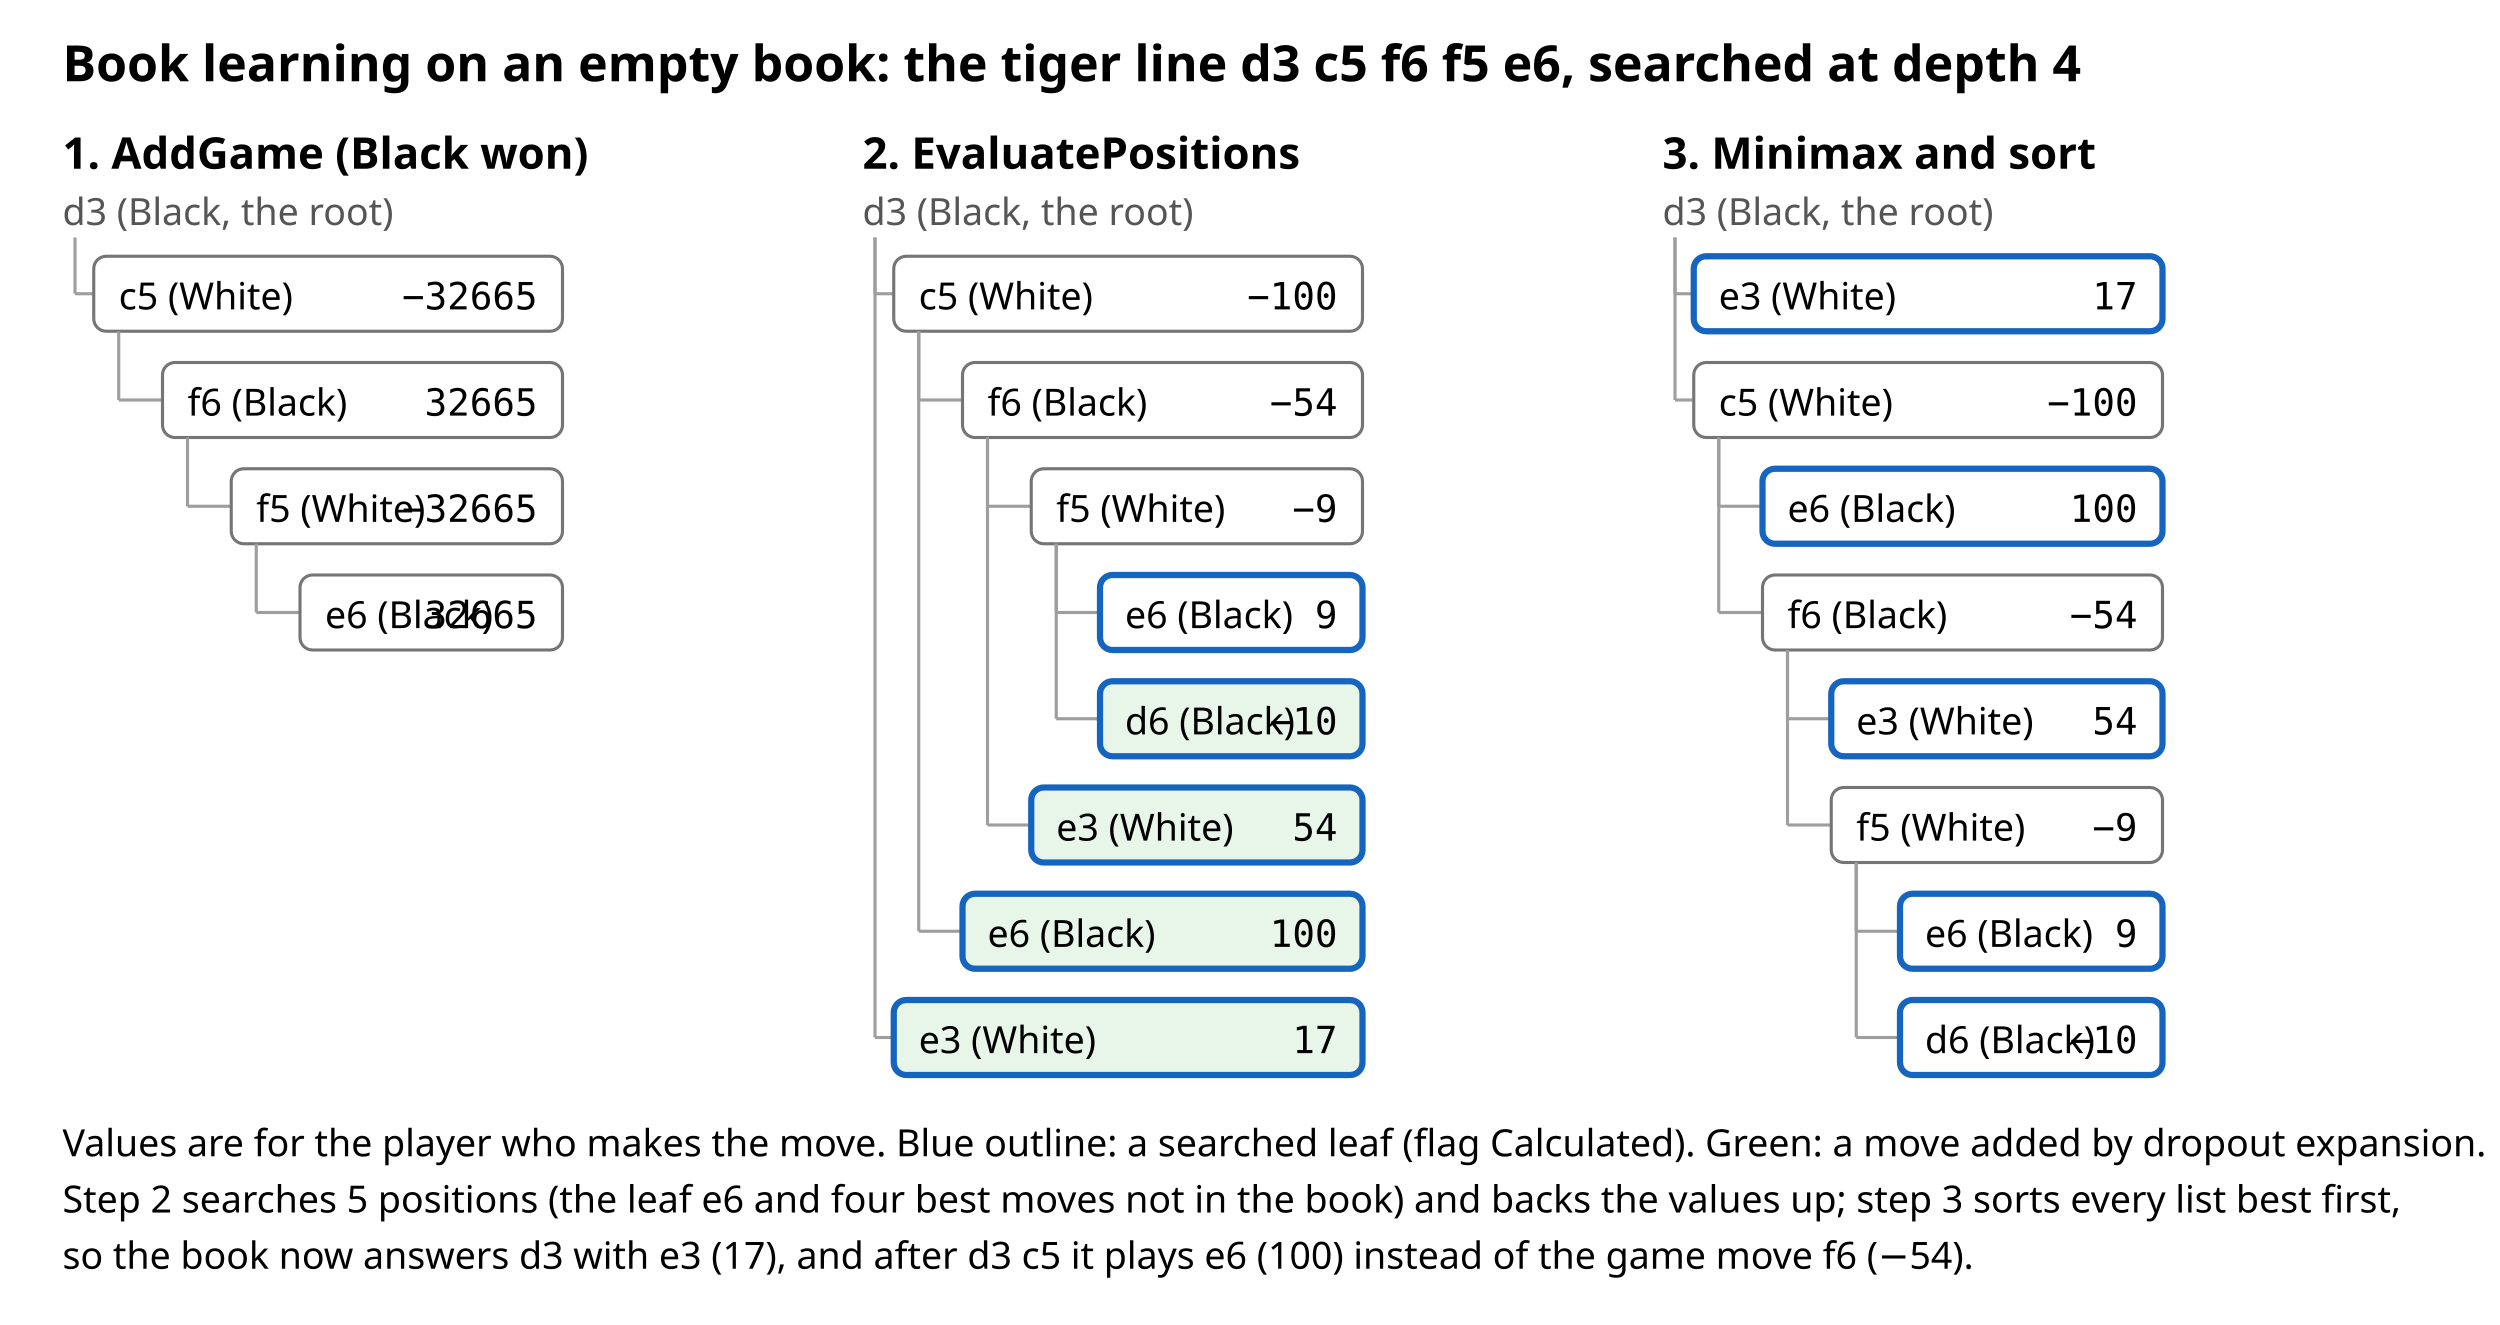
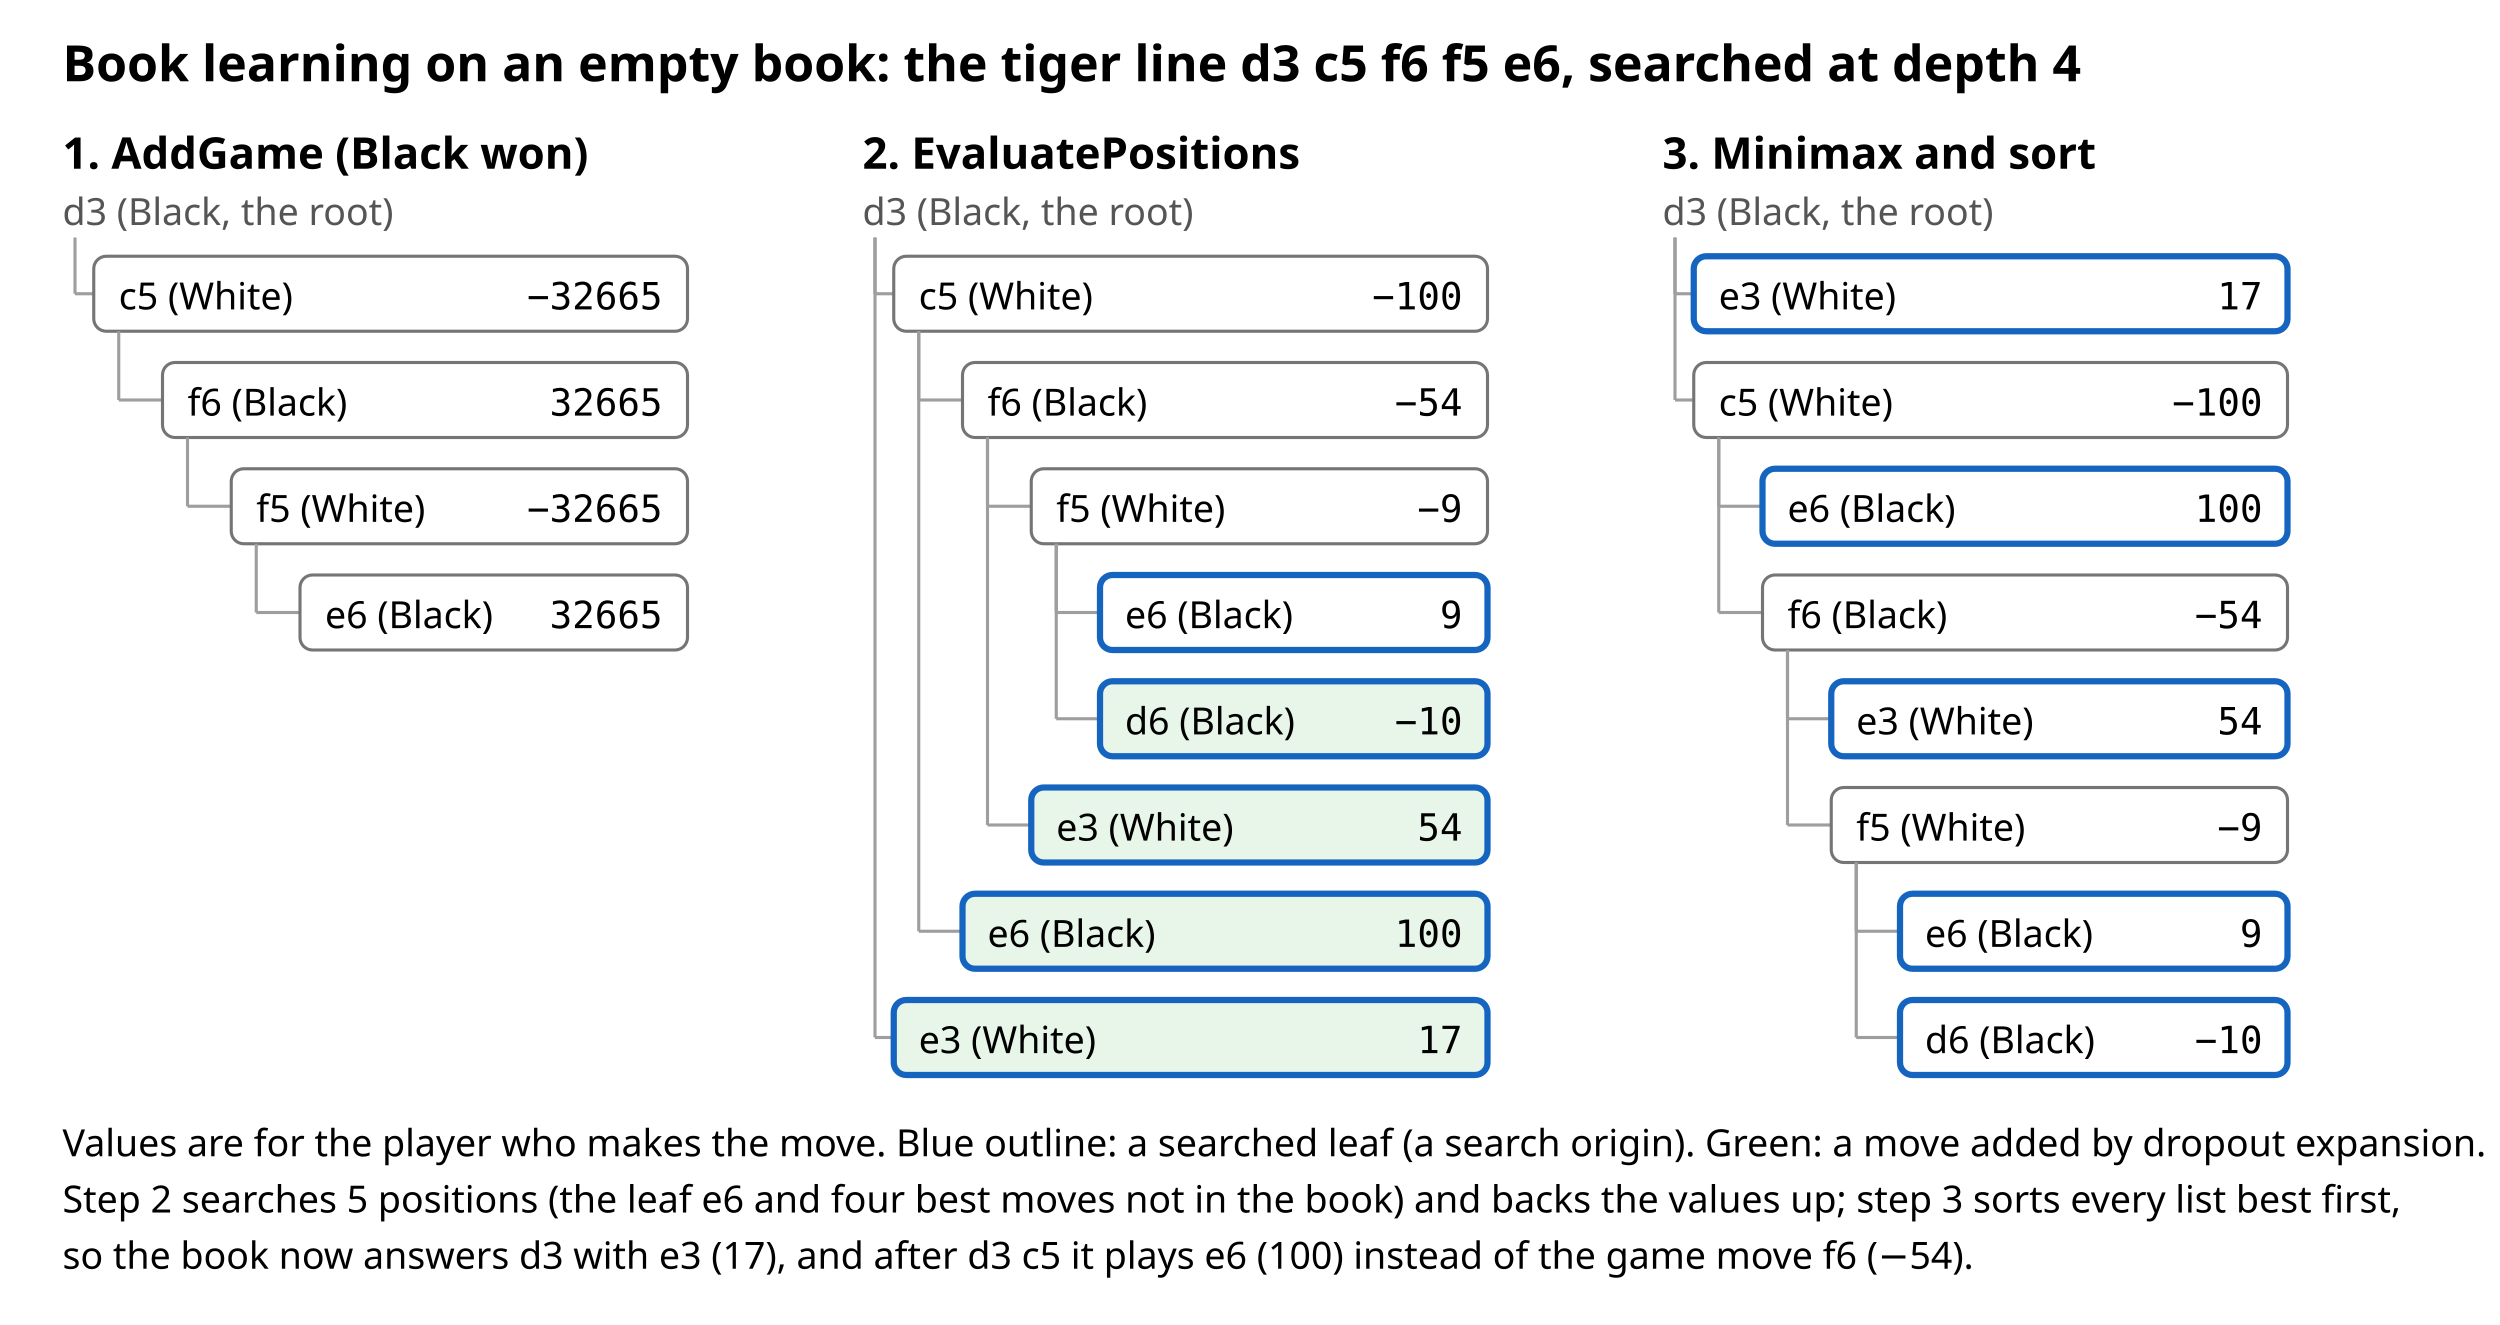
<svg xmlns="http://www.w3.org/2000/svg" viewBox="0 0 800 424" width="800" height="424" font-family="sans-serif">
  <rect x="0" y="0" width="800" height="424" fill="#FFFFFF" />
  <text x="20" y="26" font-size="16" font-weight="bold" fill="#000000">Book learning on an empty book: the tiger line d3 c5 f6 f5 e6, searched at depth 4</text>
  <text x="20" y="54" font-size="14" font-weight="bold" fill="#000000">1. AddGame (Black won)</text>
  <text x="20" y="72" font-size="12" fill="#555555">d3 (Black, the root)</text>
  <line x1="24" y1="76" x2="24" y2="94" stroke="#9E9E9E" stroke-width="1" />
  <line x1="24" y1="94" x2="30" y2="94" stroke="#9E9E9E" stroke-width="1" />
-   <rect x="30" y="82" width="150" height="24" fill="#FFFFFF" stroke="#757575" stroke-width="1" rx="4" />
+   <rect x="30" y="82" width="190" height="24" fill="#FFFFFF" stroke="#757575" stroke-width="1" rx="4" />
  <text x="38" y="99" font-size="12" fill="#000000">c5 (White)</text>
-   <text x="172" y="99" font-size="12" text-anchor="end" font-family="monospace" fill="#000000">−32665</text>
+   <text x="212" y="99" font-size="12" text-anchor="end" font-family="monospace" fill="#000000">−32665</text>
  <line x1="38" y1="106" x2="38" y2="128" stroke="#9E9E9E" stroke-width="1" />
  <line x1="38" y1="128" x2="52" y2="128" stroke="#9E9E9E" stroke-width="1" />
-   <rect x="52" y="116" width="128" height="24" fill="#FFFFFF" stroke="#757575" stroke-width="1" rx="4" />
+   <rect x="52" y="116" width="168" height="24" fill="#FFFFFF" stroke="#757575" stroke-width="1" rx="4" />
  <text x="60" y="133" font-size="12" fill="#000000">f6 (Black)</text>
-   <text x="172" y="133" font-size="12" text-anchor="end" font-family="monospace" fill="#000000">32665</text>
+   <text x="212" y="133" font-size="12" text-anchor="end" font-family="monospace" fill="#000000">32665</text>
  <line x1="60" y1="140" x2="60" y2="162" stroke="#9E9E9E" stroke-width="1" />
  <line x1="60" y1="162" x2="74" y2="162" stroke="#9E9E9E" stroke-width="1" />
-   <rect x="74" y="150" width="106" height="24" fill="#FFFFFF" stroke="#757575" stroke-width="1" rx="4" />
+   <rect x="74" y="150" width="146" height="24" fill="#FFFFFF" stroke="#757575" stroke-width="1" rx="4" />
  <text x="82" y="167" font-size="12" fill="#000000">f5 (White)</text>
-   <text x="172" y="167" font-size="12" text-anchor="end" font-family="monospace" fill="#000000">−32665</text>
+   <text x="212" y="167" font-size="12" text-anchor="end" font-family="monospace" fill="#000000">−32665</text>
  <line x1="82" y1="174" x2="82" y2="196" stroke="#9E9E9E" stroke-width="1" />
  <line x1="82" y1="196" x2="96" y2="196" stroke="#9E9E9E" stroke-width="1" />
-   <rect x="96" y="184" width="84" height="24" fill="#FFFFFF" stroke="#757575" stroke-width="1" rx="4" />
+   <rect x="96" y="184" width="124" height="24" fill="#FFFFFF" stroke="#757575" stroke-width="1" rx="4" />
  <text x="104" y="201" font-size="12" fill="#000000">e6 (Black)</text>
-   <text x="172" y="201" font-size="12" text-anchor="end" font-family="monospace" fill="#000000">32665</text>
+   <text x="212" y="201" font-size="12" text-anchor="end" font-family="monospace" fill="#000000">32665</text>
  <text x="276" y="54" font-size="14" font-weight="bold" fill="#000000">2. EvaluatePositions</text>
  <text x="276" y="72" font-size="12" fill="#555555">d3 (Black, the root)</text>
  <line x1="280" y1="76" x2="280" y2="94" stroke="#9E9E9E" stroke-width="1" />
  <line x1="280" y1="94" x2="286" y2="94" stroke="#9E9E9E" stroke-width="1" />
-   <rect x="286" y="82" width="150" height="24" fill="#FFFFFF" stroke="#757575" stroke-width="1" rx="4" />
+   <rect x="286" y="82" width="190" height="24" fill="#FFFFFF" stroke="#757575" stroke-width="1" rx="4" />
  <text x="294" y="99" font-size="12" fill="#000000">c5 (White)</text>
-   <text x="428" y="99" font-size="12" text-anchor="end" font-family="monospace" fill="#000000">−100</text>
+   <text x="468" y="99" font-size="12" text-anchor="end" font-family="monospace" fill="#000000">−100</text>
  <line x1="294" y1="106" x2="294" y2="128" stroke="#9E9E9E" stroke-width="1" />
  <line x1="294" y1="128" x2="308" y2="128" stroke="#9E9E9E" stroke-width="1" />
-   <rect x="308" y="116" width="128" height="24" fill="#FFFFFF" stroke="#757575" stroke-width="1" rx="4" />
+   <rect x="308" y="116" width="168" height="24" fill="#FFFFFF" stroke="#757575" stroke-width="1" rx="4" />
  <text x="316" y="133" font-size="12" fill="#000000">f6 (Black)</text>
-   <text x="428" y="133" font-size="12" text-anchor="end" font-family="monospace" fill="#000000">−54</text>
+   <text x="468" y="133" font-size="12" text-anchor="end" font-family="monospace" fill="#000000">−54</text>
  <line x1="316" y1="140" x2="316" y2="162" stroke="#9E9E9E" stroke-width="1" />
  <line x1="316" y1="162" x2="330" y2="162" stroke="#9E9E9E" stroke-width="1" />
-   <rect x="330" y="150" width="106" height="24" fill="#FFFFFF" stroke="#757575" stroke-width="1" rx="4" />
+   <rect x="330" y="150" width="146" height="24" fill="#FFFFFF" stroke="#757575" stroke-width="1" rx="4" />
  <text x="338" y="167" font-size="12" fill="#000000">f5 (White)</text>
-   <text x="428" y="167" font-size="12" text-anchor="end" font-family="monospace" fill="#000000">−9</text>
+   <text x="468" y="167" font-size="12" text-anchor="end" font-family="monospace" fill="#000000">−9</text>
  <line x1="338" y1="174" x2="338" y2="196" stroke="#9E9E9E" stroke-width="1" />
  <line x1="338" y1="196" x2="352" y2="196" stroke="#9E9E9E" stroke-width="1" />
-   <rect x="352" y="184" width="84" height="24" fill="#FFFFFF" stroke="#1565C0" stroke-width="2" rx="4" />
+   <rect x="352" y="184" width="124" height="24" fill="#FFFFFF" stroke="#1565C0" stroke-width="2" rx="4" />
  <text x="360" y="201" font-size="12" fill="#000000">e6 (Black)</text>
-   <text x="428" y="201" font-size="12" text-anchor="end" font-family="monospace" fill="#000000">9</text>
+   <text x="468" y="201" font-size="12" text-anchor="end" font-family="monospace" fill="#000000">9</text>
  <line x1="338" y1="174" x2="338" y2="230" stroke="#9E9E9E" stroke-width="1" />
  <line x1="338" y1="230" x2="352" y2="230" stroke="#9E9E9E" stroke-width="1" />
-   <rect x="352" y="218" width="84" height="24" fill="#E8F5E9" stroke="#1565C0" stroke-width="2" rx="4" />
+   <rect x="352" y="218" width="124" height="24" fill="#E8F5E9" stroke="#1565C0" stroke-width="2" rx="4" />
  <text x="360" y="235" font-size="12" fill="#000000">d6 (Black)</text>
-   <text x="428" y="235" font-size="12" text-anchor="end" font-family="monospace" fill="#000000">−10</text>
+   <text x="468" y="235" font-size="12" text-anchor="end" font-family="monospace" fill="#000000">−10</text>
  <line x1="316" y1="140" x2="316" y2="264" stroke="#9E9E9E" stroke-width="1" />
  <line x1="316" y1="264" x2="330" y2="264" stroke="#9E9E9E" stroke-width="1" />
-   <rect x="330" y="252" width="106" height="24" fill="#E8F5E9" stroke="#1565C0" stroke-width="2" rx="4" />
+   <rect x="330" y="252" width="146" height="24" fill="#E8F5E9" stroke="#1565C0" stroke-width="2" rx="4" />
  <text x="338" y="269" font-size="12" fill="#000000">e3 (White)</text>
-   <text x="428" y="269" font-size="12" text-anchor="end" font-family="monospace" fill="#000000">54</text>
+   <text x="468" y="269" font-size="12" text-anchor="end" font-family="monospace" fill="#000000">54</text>
  <line x1="294" y1="106" x2="294" y2="298" stroke="#9E9E9E" stroke-width="1" />
  <line x1="294" y1="298" x2="308" y2="298" stroke="#9E9E9E" stroke-width="1" />
-   <rect x="308" y="286" width="128" height="24" fill="#E8F5E9" stroke="#1565C0" stroke-width="2" rx="4" />
+   <rect x="308" y="286" width="168" height="24" fill="#E8F5E9" stroke="#1565C0" stroke-width="2" rx="4" />
  <text x="316" y="303" font-size="12" fill="#000000">e6 (Black)</text>
-   <text x="428" y="303" font-size="12" text-anchor="end" font-family="monospace" fill="#000000">100</text>
+   <text x="468" y="303" font-size="12" text-anchor="end" font-family="monospace" fill="#000000">100</text>
  <line x1="280" y1="76" x2="280" y2="332" stroke="#9E9E9E" stroke-width="1" />
  <line x1="280" y1="332" x2="286" y2="332" stroke="#9E9E9E" stroke-width="1" />
-   <rect x="286" y="320" width="150" height="24" fill="#E8F5E9" stroke="#1565C0" stroke-width="2" rx="4" />
+   <rect x="286" y="320" width="190" height="24" fill="#E8F5E9" stroke="#1565C0" stroke-width="2" rx="4" />
  <text x="294" y="337" font-size="12" fill="#000000">e3 (White)</text>
-   <text x="428" y="337" font-size="12" text-anchor="end" font-family="monospace" fill="#000000">17</text>
+   <text x="468" y="337" font-size="12" text-anchor="end" font-family="monospace" fill="#000000">17</text>
  <text x="532" y="54" font-size="14" font-weight="bold" fill="#000000">3. Minimax and sort</text>
  <text x="532" y="72" font-size="12" fill="#555555">d3 (Black, the root)</text>
  <line x1="536" y1="76" x2="536" y2="94" stroke="#9E9E9E" stroke-width="1" />
  <line x1="536" y1="94" x2="542" y2="94" stroke="#9E9E9E" stroke-width="1" />
-   <rect x="542" y="82" width="150" height="24" fill="#FFFFFF" stroke="#1565C0" stroke-width="2" rx="4" />
+   <rect x="542" y="82" width="190" height="24" fill="#FFFFFF" stroke="#1565C0" stroke-width="2" rx="4" />
  <text x="550" y="99" font-size="12" fill="#000000">e3 (White)</text>
-   <text x="684" y="99" font-size="12" text-anchor="end" font-family="monospace" fill="#000000">17</text>
+   <text x="724" y="99" font-size="12" text-anchor="end" font-family="monospace" fill="#000000">17</text>
  <line x1="536" y1="76" x2="536" y2="128" stroke="#9E9E9E" stroke-width="1" />
  <line x1="536" y1="128" x2="542" y2="128" stroke="#9E9E9E" stroke-width="1" />
-   <rect x="542" y="116" width="150" height="24" fill="#FFFFFF" stroke="#757575" stroke-width="1" rx="4" />
+   <rect x="542" y="116" width="190" height="24" fill="#FFFFFF" stroke="#757575" stroke-width="1" rx="4" />
  <text x="550" y="133" font-size="12" fill="#000000">c5 (White)</text>
-   <text x="684" y="133" font-size="12" text-anchor="end" font-family="monospace" fill="#000000">−100</text>
+   <text x="724" y="133" font-size="12" text-anchor="end" font-family="monospace" fill="#000000">−100</text>
  <line x1="550" y1="140" x2="550" y2="162" stroke="#9E9E9E" stroke-width="1" />
  <line x1="550" y1="162" x2="564" y2="162" stroke="#9E9E9E" stroke-width="1" />
-   <rect x="564" y="150" width="128" height="24" fill="#FFFFFF" stroke="#1565C0" stroke-width="2" rx="4" />
+   <rect x="564" y="150" width="168" height="24" fill="#FFFFFF" stroke="#1565C0" stroke-width="2" rx="4" />
  <text x="572" y="167" font-size="12" fill="#000000">e6 (Black)</text>
-   <text x="684" y="167" font-size="12" text-anchor="end" font-family="monospace" fill="#000000">100</text>
+   <text x="724" y="167" font-size="12" text-anchor="end" font-family="monospace" fill="#000000">100</text>
  <line x1="550" y1="140" x2="550" y2="196" stroke="#9E9E9E" stroke-width="1" />
  <line x1="550" y1="196" x2="564" y2="196" stroke="#9E9E9E" stroke-width="1" />
-   <rect x="564" y="184" width="128" height="24" fill="#FFFFFF" stroke="#757575" stroke-width="1" rx="4" />
+   <rect x="564" y="184" width="168" height="24" fill="#FFFFFF" stroke="#757575" stroke-width="1" rx="4" />
  <text x="572" y="201" font-size="12" fill="#000000">f6 (Black)</text>
-   <text x="684" y="201" font-size="12" text-anchor="end" font-family="monospace" fill="#000000">−54</text>
+   <text x="724" y="201" font-size="12" text-anchor="end" font-family="monospace" fill="#000000">−54</text>
  <line x1="572" y1="208" x2="572" y2="230" stroke="#9E9E9E" stroke-width="1" />
  <line x1="572" y1="230" x2="586" y2="230" stroke="#9E9E9E" stroke-width="1" />
-   <rect x="586" y="218" width="106" height="24" fill="#FFFFFF" stroke="#1565C0" stroke-width="2" rx="4" />
+   <rect x="586" y="218" width="146" height="24" fill="#FFFFFF" stroke="#1565C0" stroke-width="2" rx="4" />
  <text x="594" y="235" font-size="12" fill="#000000">e3 (White)</text>
-   <text x="684" y="235" font-size="12" text-anchor="end" font-family="monospace" fill="#000000">54</text>
+   <text x="724" y="235" font-size="12" text-anchor="end" font-family="monospace" fill="#000000">54</text>
  <line x1="572" y1="208" x2="572" y2="264" stroke="#9E9E9E" stroke-width="1" />
  <line x1="572" y1="264" x2="586" y2="264" stroke="#9E9E9E" stroke-width="1" />
-   <rect x="586" y="252" width="106" height="24" fill="#FFFFFF" stroke="#757575" stroke-width="1" rx="4" />
+   <rect x="586" y="252" width="146" height="24" fill="#FFFFFF" stroke="#757575" stroke-width="1" rx="4" />
  <text x="594" y="269" font-size="12" fill="#000000">f5 (White)</text>
-   <text x="684" y="269" font-size="12" text-anchor="end" font-family="monospace" fill="#000000">−9</text>
+   <text x="724" y="269" font-size="12" text-anchor="end" font-family="monospace" fill="#000000">−9</text>
  <line x1="594" y1="276" x2="594" y2="298" stroke="#9E9E9E" stroke-width="1" />
  <line x1="594" y1="298" x2="608" y2="298" stroke="#9E9E9E" stroke-width="1" />
-   <rect x="608" y="286" width="84" height="24" fill="#FFFFFF" stroke="#1565C0" stroke-width="2" rx="4" />
+   <rect x="608" y="286" width="124" height="24" fill="#FFFFFF" stroke="#1565C0" stroke-width="2" rx="4" />
  <text x="616" y="303" font-size="12" fill="#000000">e6 (Black)</text>
-   <text x="684" y="303" font-size="12" text-anchor="end" font-family="monospace" fill="#000000">9</text>
+   <text x="724" y="303" font-size="12" text-anchor="end" font-family="monospace" fill="#000000">9</text>
  <line x1="594" y1="276" x2="594" y2="332" stroke="#9E9E9E" stroke-width="1" />
  <line x1="594" y1="332" x2="608" y2="332" stroke="#9E9E9E" stroke-width="1" />
-   <rect x="608" y="320" width="84" height="24" fill="#FFFFFF" stroke="#1565C0" stroke-width="2" rx="4" />
+   <rect x="608" y="320" width="124" height="24" fill="#FFFFFF" stroke="#1565C0" stroke-width="2" rx="4" />
  <text x="616" y="337" font-size="12" fill="#000000">d6 (Black)</text>
-   <text x="684" y="337" font-size="12" text-anchor="end" font-family="monospace" fill="#000000">−10</text>
-   <text x="20" y="370" font-size="12" fill="#000000">Values are for the player who makes the move. Blue outline: a searched leaf (flag Calculated). Green: a move added by dropout expansion.</text>
+   <text x="724" y="337" font-size="12" text-anchor="end" font-family="monospace" fill="#000000">−10</text>
+   <text x="20" y="370" font-size="12" fill="#000000">Values are for the player who makes the move. Blue outline: a searched leaf (a search origin). Green: a move added by dropout expansion.</text>
  <text x="20" y="388" font-size="12" fill="#000000">Step 2 searches 5 positions (the leaf e6 and four best moves not in the book) and backs the values up; step 3 sorts every list best first,</text>
  <text x="20" y="406" font-size="12" fill="#000000">so the book now answers d3 with e3 (17), and after d3 c5 it plays e6 (100) instead of the game move f6 (−54).</text>
</svg>
